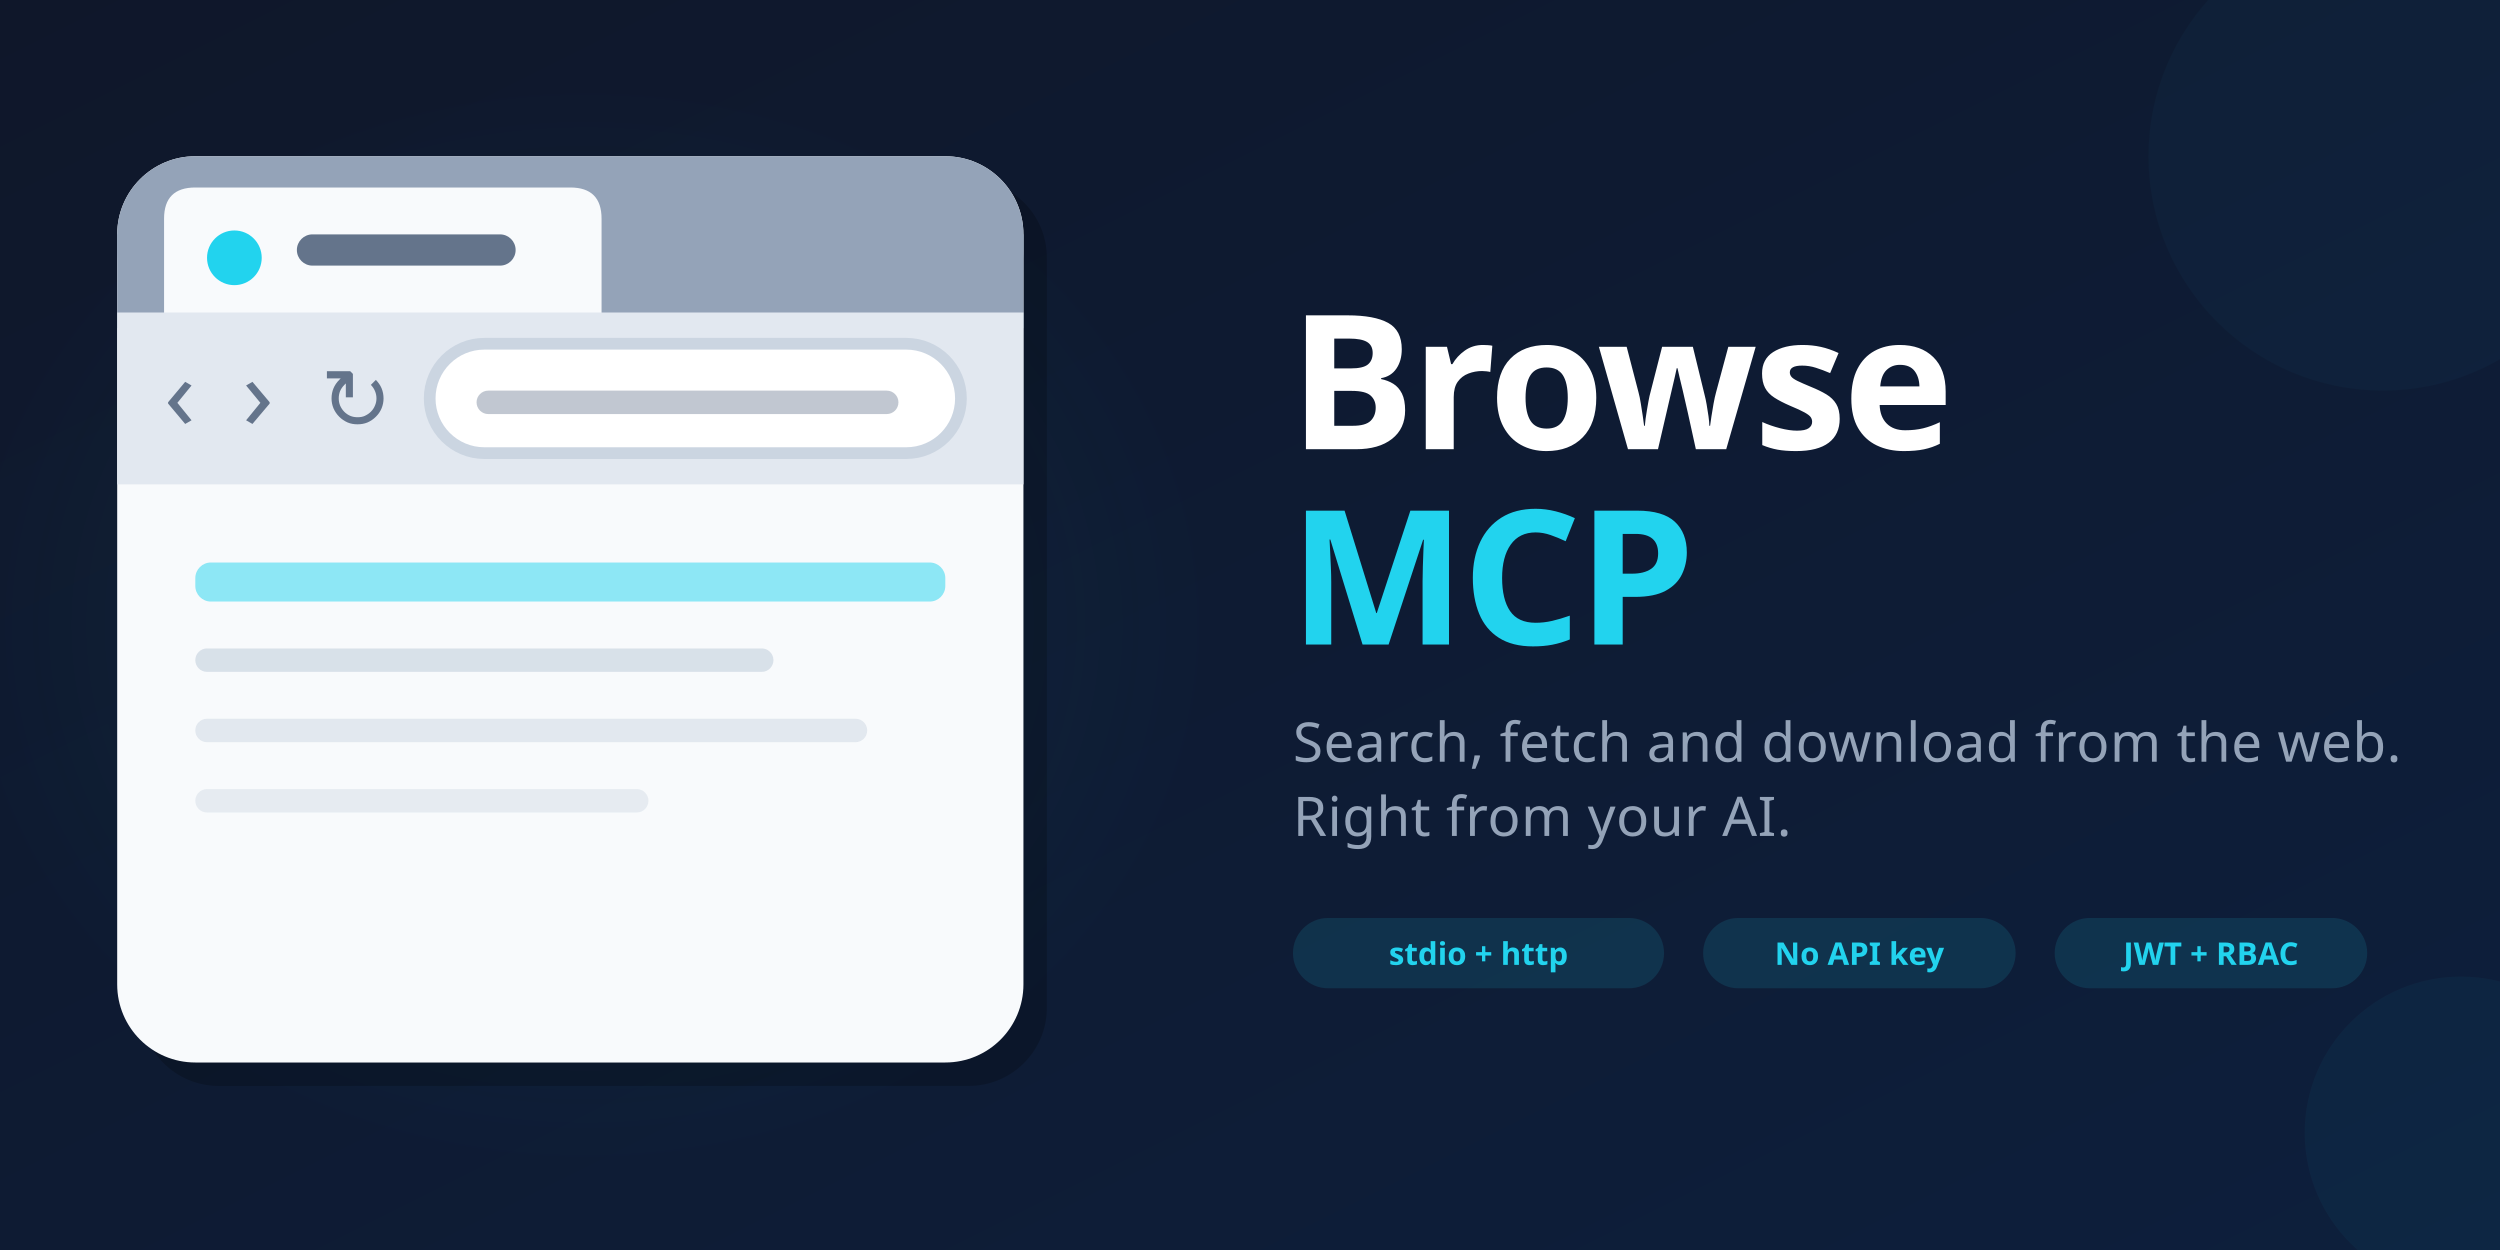
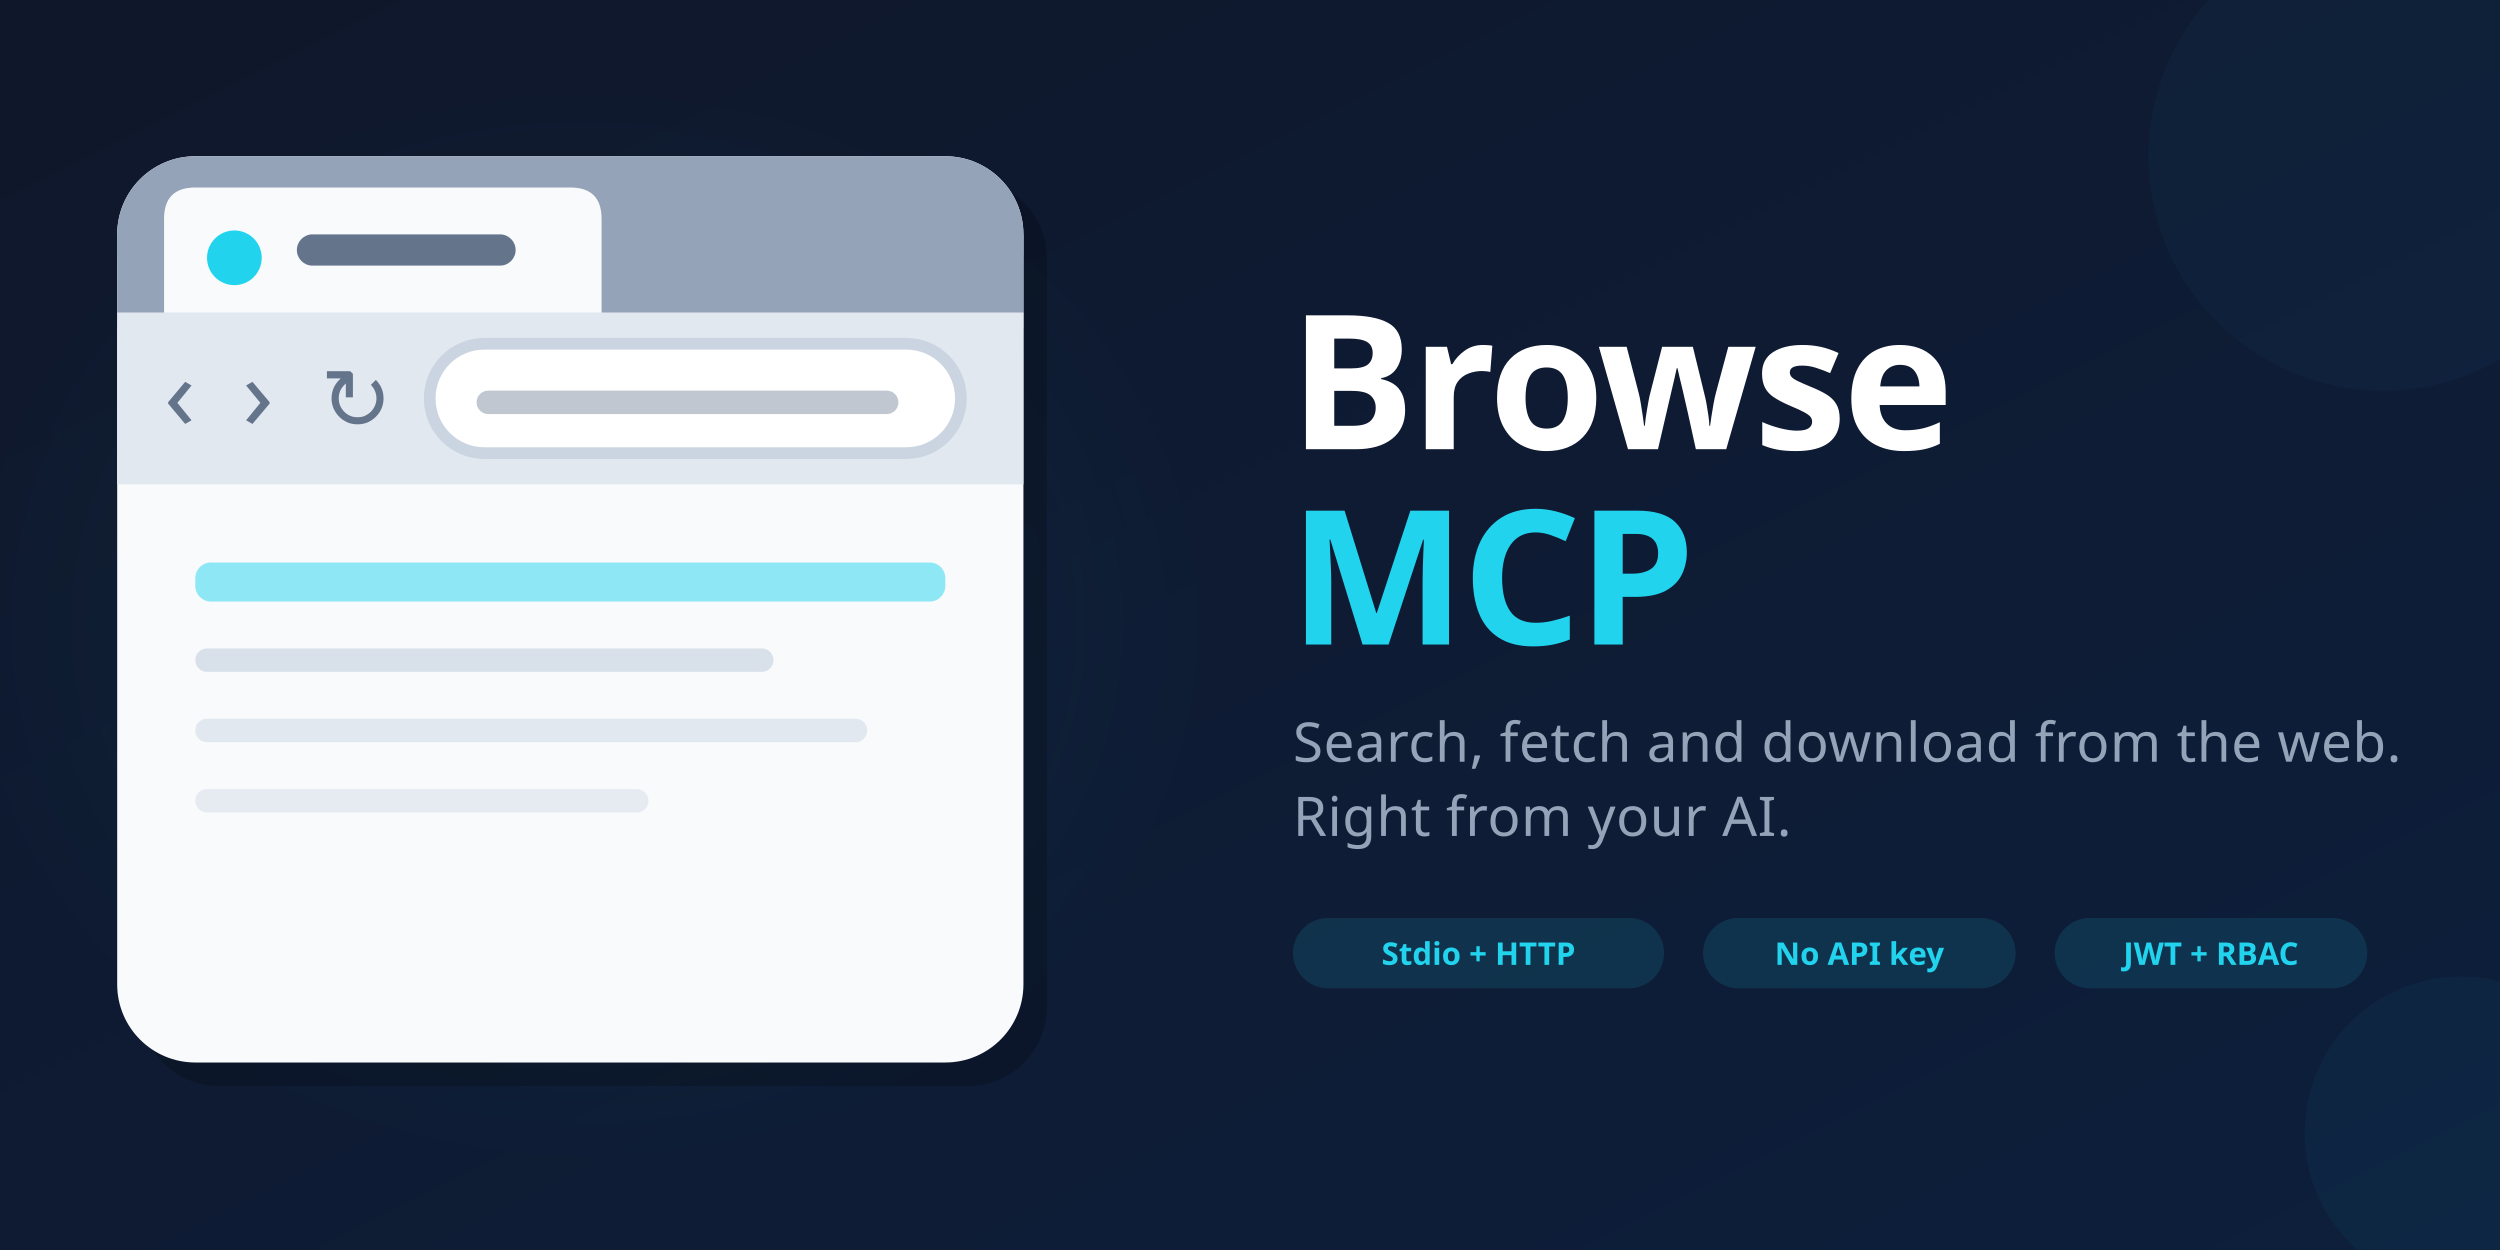
<svg xmlns="http://www.w3.org/2000/svg" viewBox="0 0 1280 640">
  <defs>
    <linearGradient id="bg" x1="0%" y1="0%" x2="100%" y2="100%">
      <stop offset="0%" style="stop-color:#0f172a;stop-opacity:1" />
      <stop offset="100%" style="stop-color:#0d1f3c;stop-opacity:1" />
    </linearGradient>
    <radialGradient id="glow" cx="50%" cy="50%" r="50%">
      <stop offset="0%" style="stop-color:#22d3ee;stop-opacity:0.08" />
      <stop offset="100%" style="stop-color:#22d3ee;stop-opacity:0" />
    </radialGradient>
  </defs>
  <rect width="1280" height="640" fill="url(#bg)" />
  <ellipse cx="300" cy="320" rx="320" ry="280" fill="url(#glow)" />
  <g transform="translate(60, 80) scale(4)">
    <rect x="3" y="3" width="116" height="116" rx="10" fill="black" opacity="0.2" />
    <rect x="0" y="0" width="116" height="116" rx="10" fill="#f8fafc" />
    <rect x="0" y="0" width="116" height="22" rx="10" fill="#94a3b8" />
    <rect x="0" y="10" width="116" height="12" fill="#94a3b8" />
    <path d="M6 22 L6 8 Q6 4 10 4 L58 4 Q62 4 62 8 L62 22 Z" fill="#f8fafc" />
    <circle cx="15" cy="13" r="3.5" fill="#22d3ee" />
    <rect x="23" y="10" width="28" height="4" rx="2" fill="#64748b" />
    <rect x="0" y="20" width="116" height="22" fill="#e2e8f0" />
    <text x="6" y="35" font-family="system-ui" font-size="13" fill="#64748b">‹</text>
    <text x="16" y="35" font-family="system-ui" font-size="13" fill="#64748b">›</text>
    <text x="26" y="35" font-family="system-ui" font-size="11" fill="#64748b">↻</text>
    <rect x="40" y="24" width="68" height="14" rx="7" fill="white" stroke="#cbd5e1" stroke-width="1.5" />
    <rect x="46" y="30" width="54" height="3" rx="1.5" fill="#64748b" opacity="0.4" />
    <rect x="10" y="52" width="96" height="5" rx="2" fill="#22d3ee" opacity="0.5" />
    <rect x="10" y="63" width="74" height="3" rx="1.5" fill="#cbd5e1" opacity="0.7" />
    <rect x="10" y="72" width="86" height="3" rx="1.5" fill="#cbd5e1" opacity="0.5" />
    <rect x="10" y="81" width="58" height="3" rx="1.5" fill="#cbd5e1" opacity="0.4" />
  </g>
  <text x="660" y="230" font-family="'Segoe UI', system-ui, sans-serif" font-size="96" font-weight="700" letter-spacing="-2">
    <tspan fill="white">Browse</tspan>
  </text>
  <text x="660" y="330" font-family="'Segoe UI', system-ui, sans-serif" font-size="96" font-weight="700" fill="#22d3ee" letter-spacing="-2">MCP</text>
  <text x="662" y="390" font-family="'Segoe UI', system-ui, sans-serif" font-size="28" fill="#94a3b8" letter-spacing="0.3">Search, fetch and download from the web.</text>
  <text x="662" y="428" font-family="'Segoe UI', system-ui, sans-serif" font-size="28" fill="#94a3b8" letter-spacing="0.3">Right from your AI.</text>
  <rect x="662" y="470" width="190" height="36" rx="18" fill="#22d3ee" opacity="0.12" />
-   <text x="757" y="494" font-family="'Segoe UI', system-ui, sans-serif" font-size="16" fill="#22d3ee" text-anchor="middle" font-weight="600">stdio + http</text>
+   <text x="757" y="494" font-family="'Segoe UI', system-ui, sans-serif" font-size="16" fill="#22d3ee" text-anchor="middle" font-weight="600">Stdio + HTTP</text>
  <rect x="872" y="470" width="160" height="36" rx="18" fill="#22d3ee" opacity="0.12" />
  <text x="952" y="494" font-family="'Segoe UI', system-ui, sans-serif" font-size="16" fill="#22d3ee" text-anchor="middle" font-weight="600">No API key</text>
  <rect x="1052" y="470" width="160" height="36" rx="18" fill="#22d3ee" opacity="0.12" />
  <text x="1132" y="494" font-family="'Segoe UI', system-ui, sans-serif" font-size="16" fill="#22d3ee" text-anchor="middle" font-weight="600">JWT + RBAC</text>
  <circle cx="1220" cy="80" r="120" fill="#22d3ee" opacity="0.03" />
  <circle cx="1260" cy="580" r="80" fill="#22d3ee" opacity="0.04" />
</svg>
